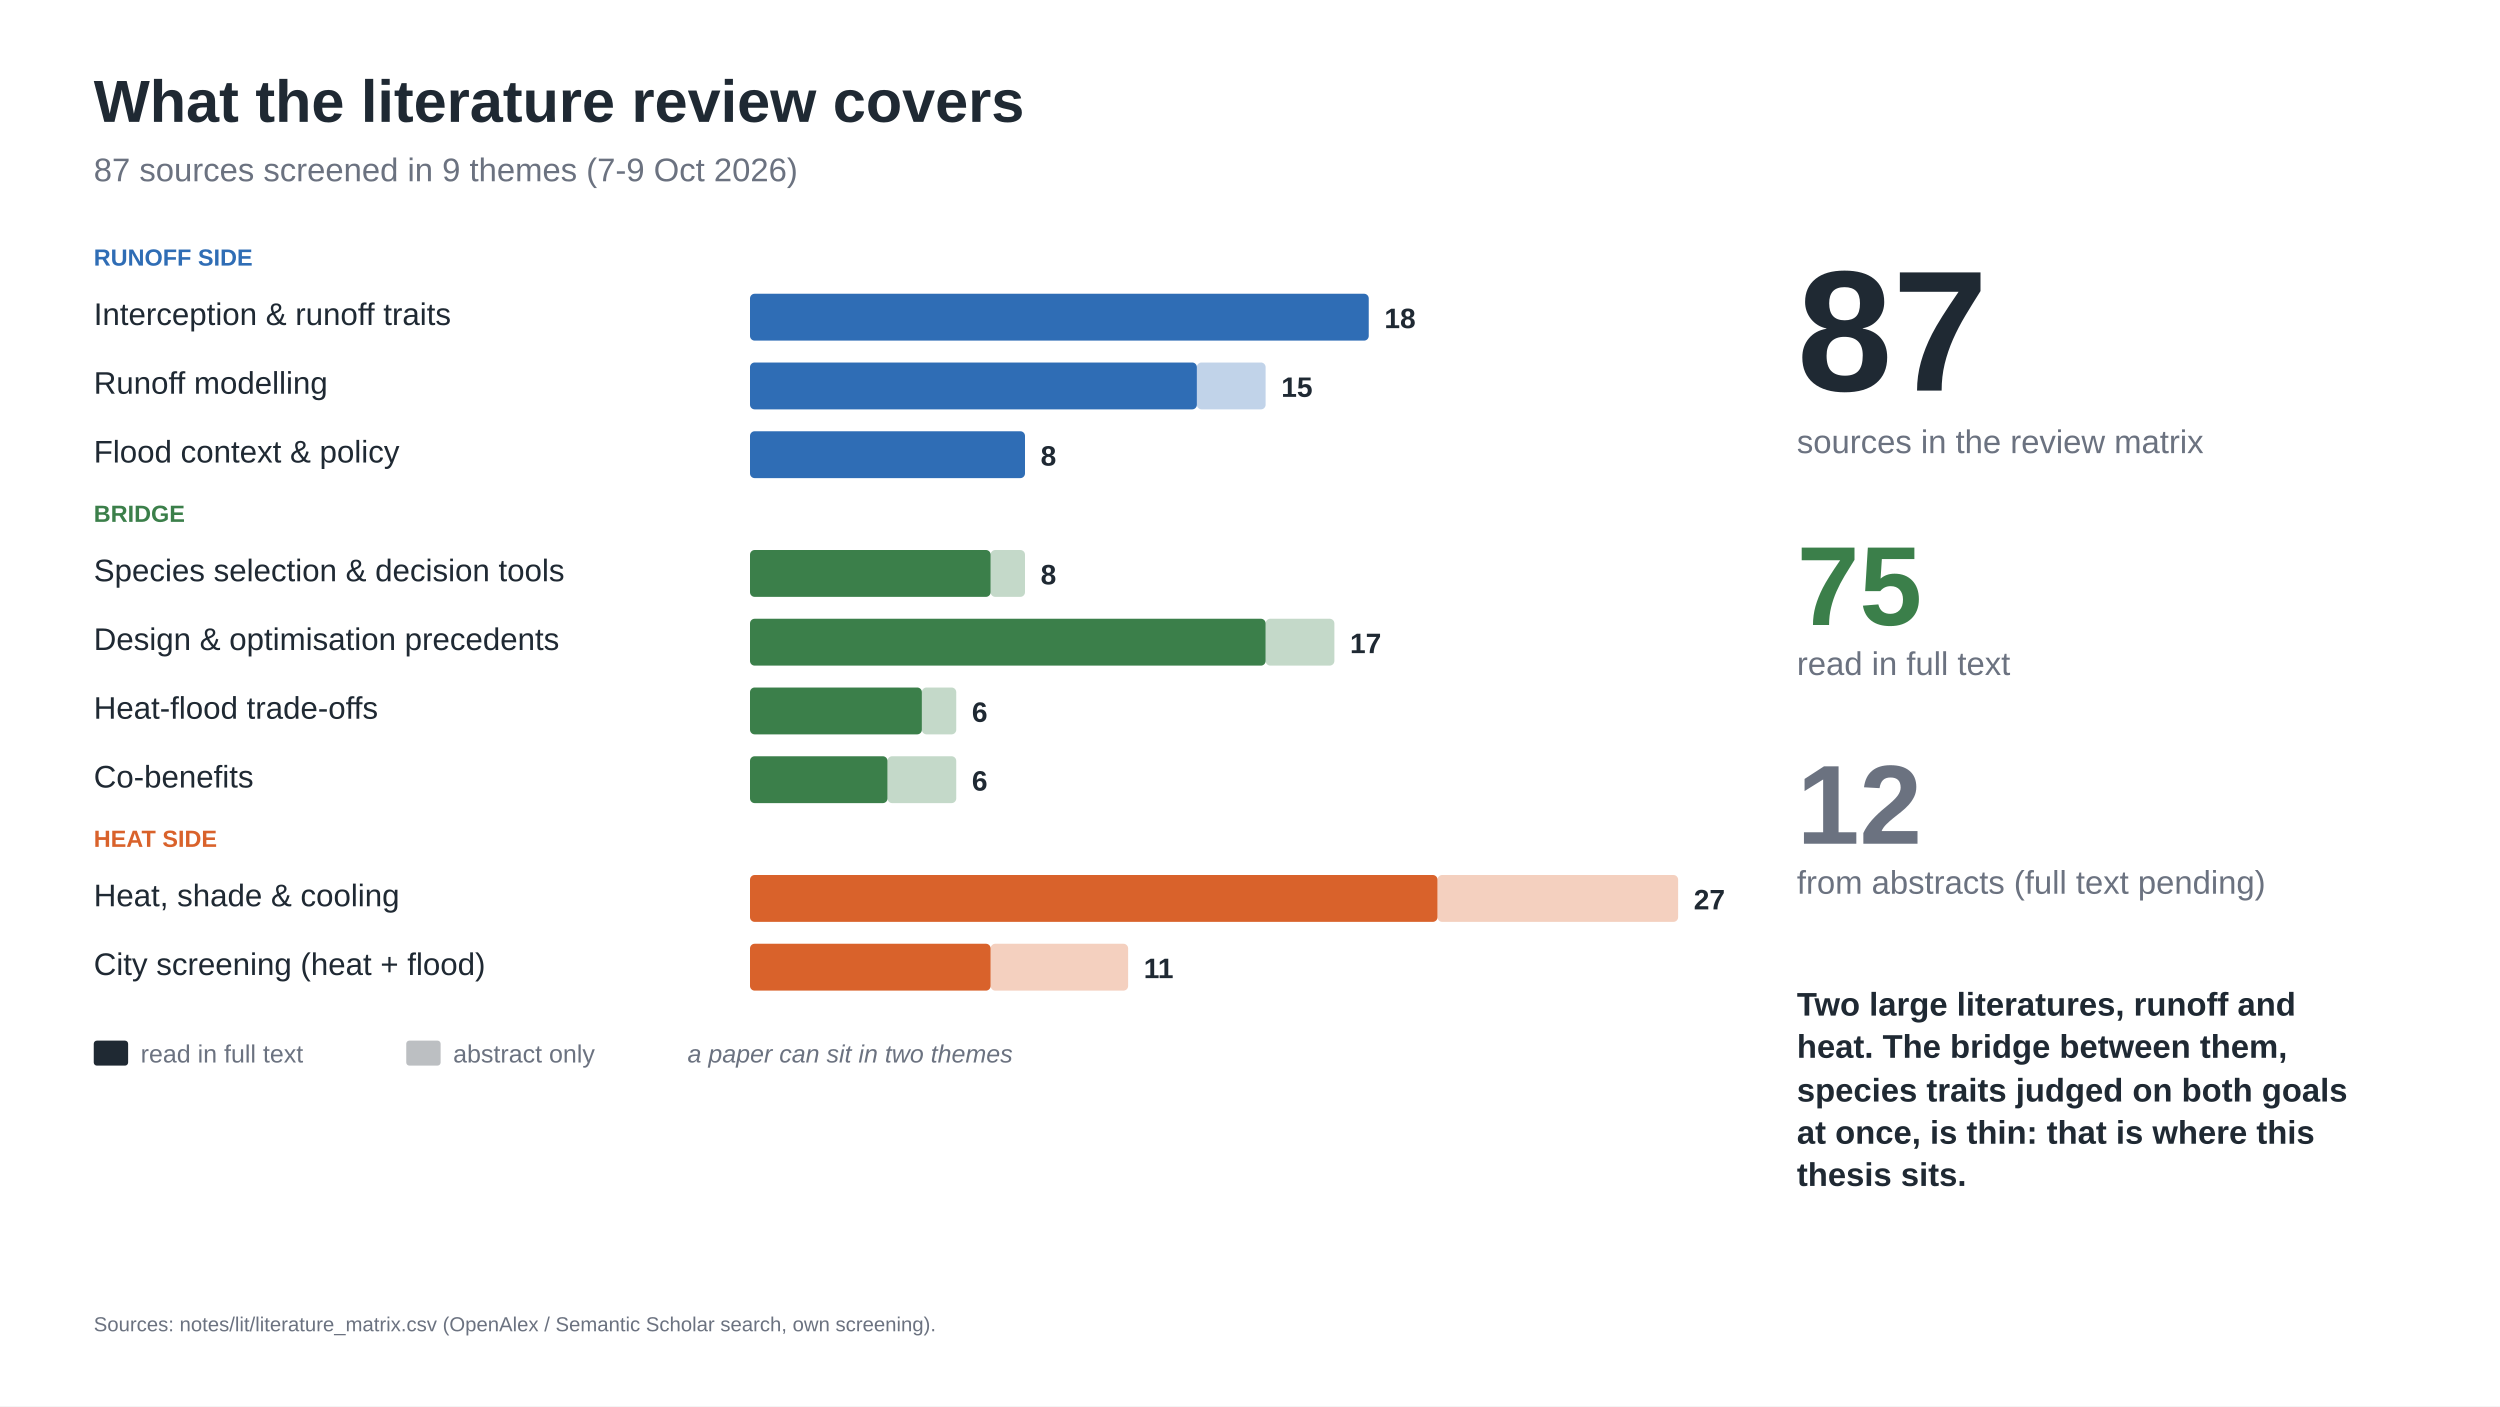
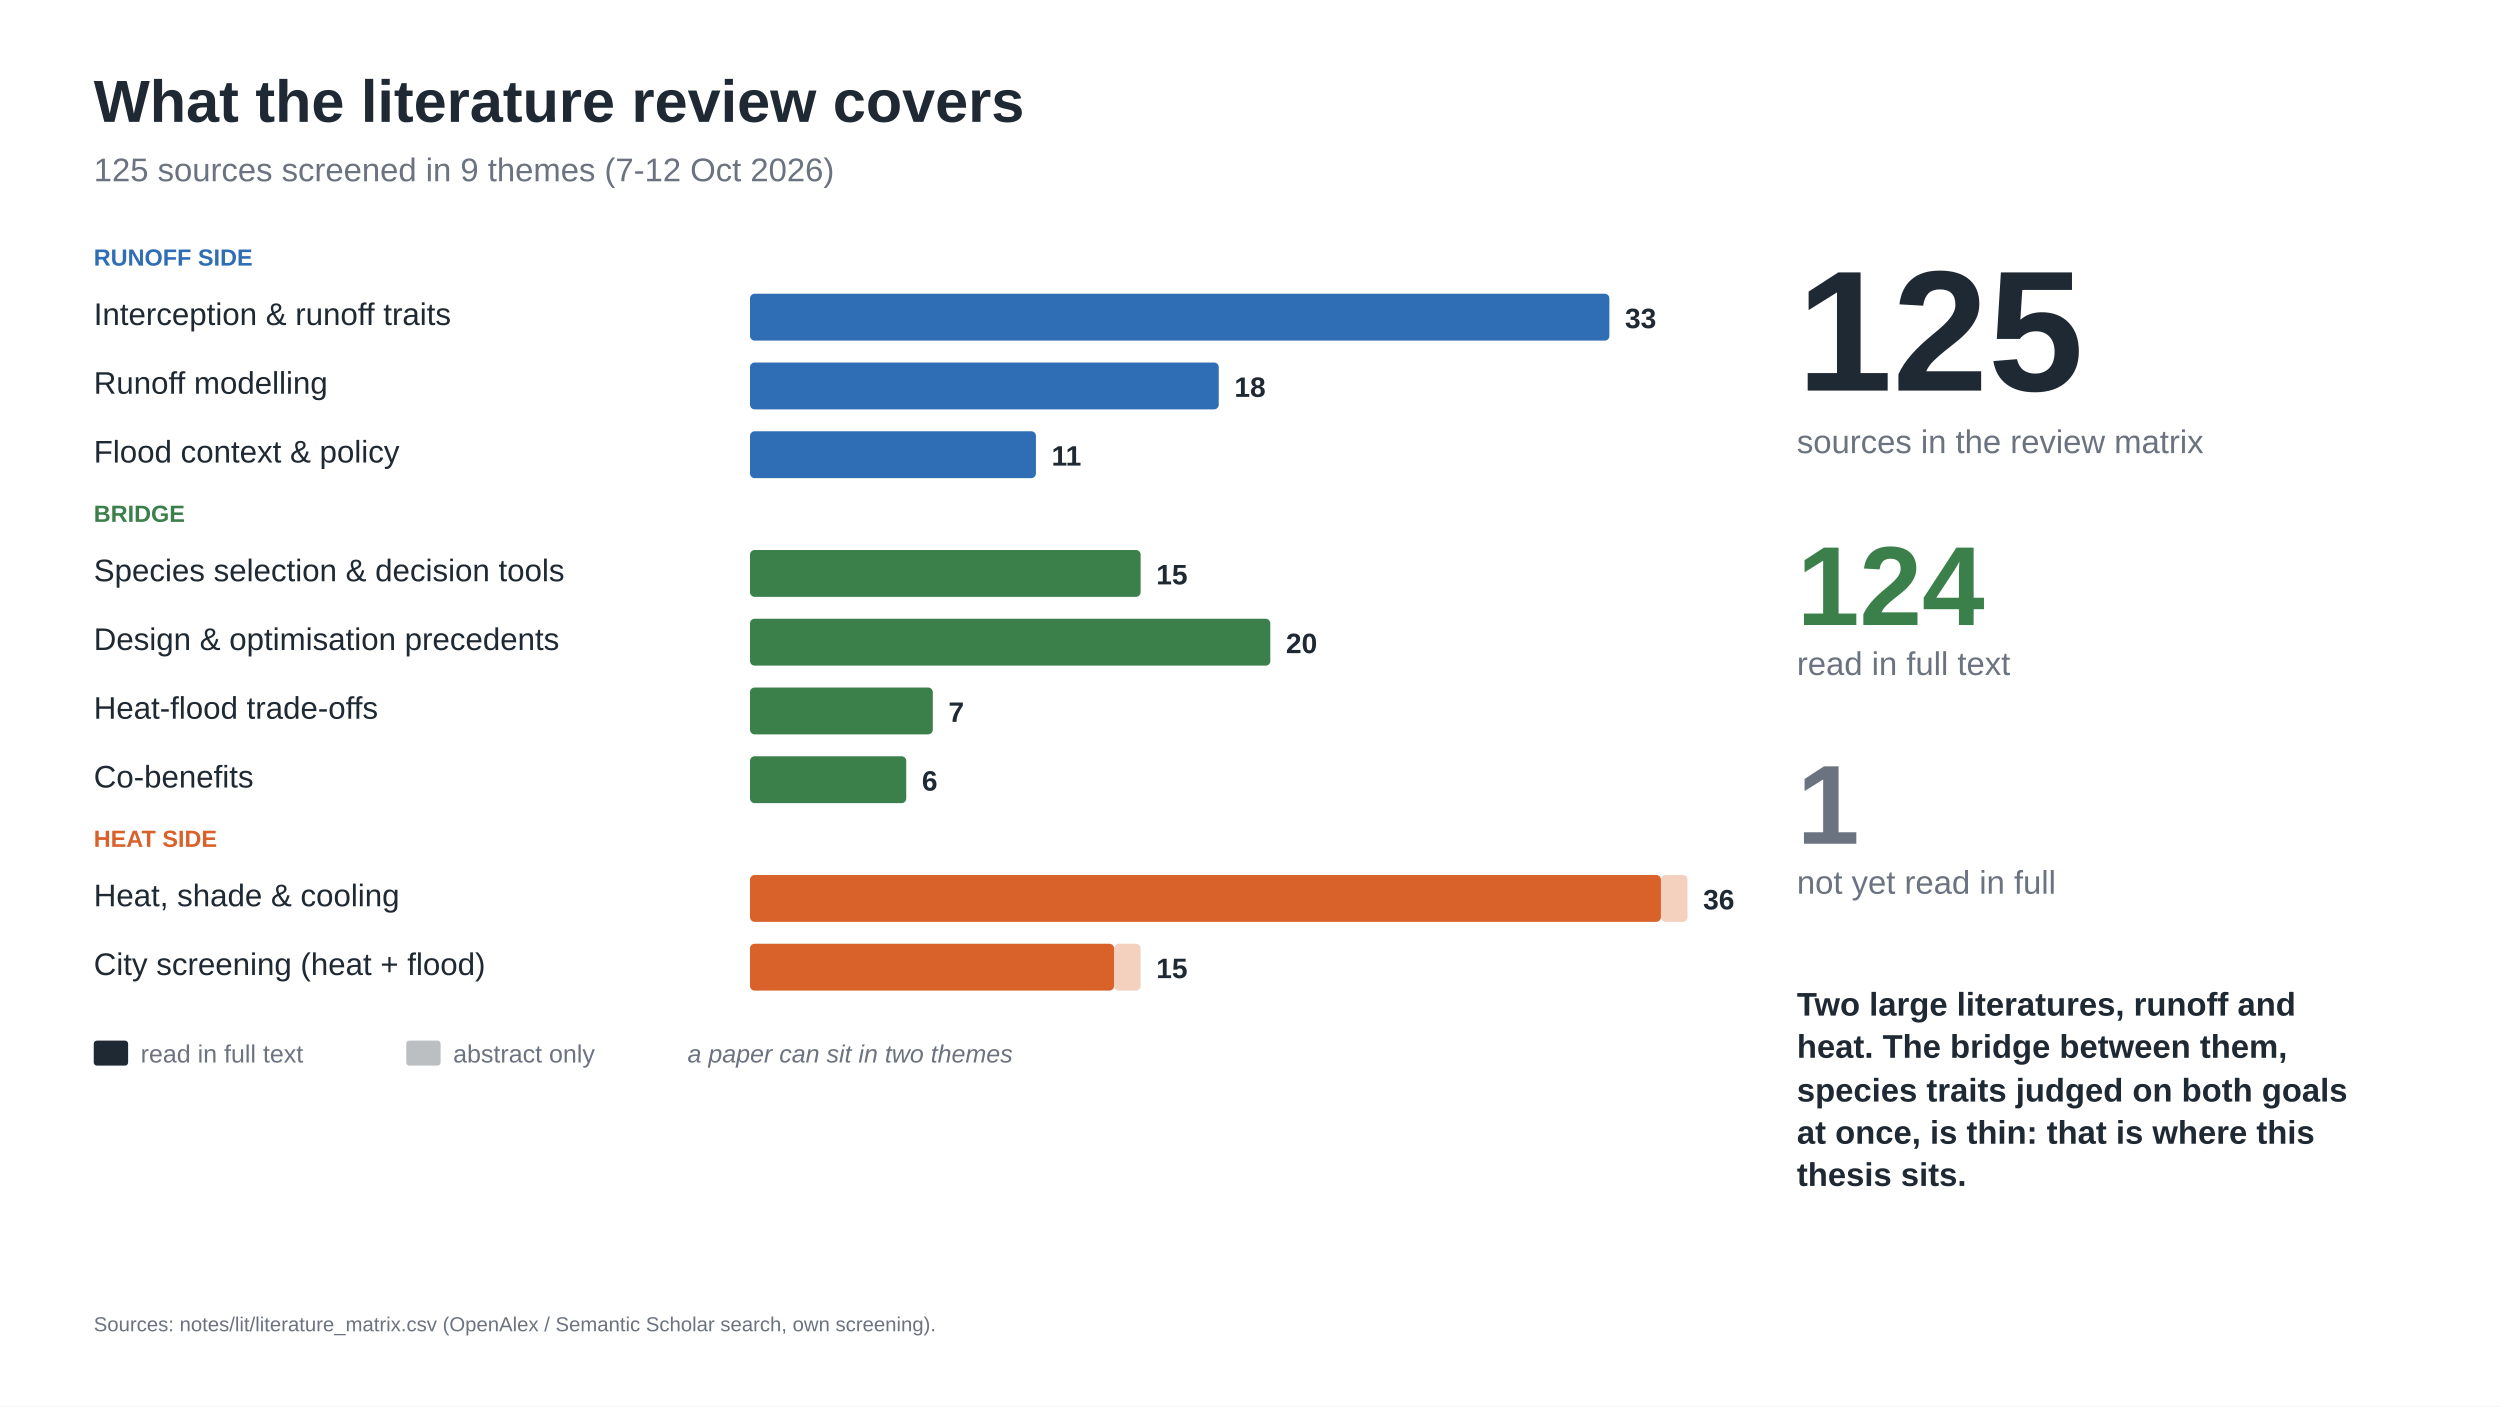
<svg xmlns="http://www.w3.org/2000/svg" width="1600" height="900" viewBox="0 0 1600 900" font-family="Arial, Helvetica, sans-serif">
  <defs>
    <marker id="arr" viewBox="0 0 10 10" refX="9" refY="5" markerWidth="7" markerHeight="7" orient="auto">
      <path d="M0,0 L10,5 L0,10 z" fill="#6B7280" />
    </marker>
  </defs>
  <rect width="1600" height="900" fill="#FFFFFF" />
  <text x="60" y="78" font-size="38" fill="#1F2933" font-weight="bold" text-anchor="start">What the literature review covers</text>
-   <text x="60" y="116" font-size="21" fill="#6B7280" font-weight="normal" text-anchor="start">87 sources screened in 9 themes (7-9 Oct 2026)</text>
+   <text x="60" y="116" font-size="21" fill="#6B7280" font-weight="normal" text-anchor="start">125 sources screened in 9 themes (7-12 Oct 2026)</text>
  <text x="60" y="170" font-size="15" fill="#2F6DB5" font-weight="bold" text-anchor="start">RUNOFF SIDE</text>
  <text x="60" y="208" font-size="20" fill="#1F2933" font-weight="normal" text-anchor="start">Interception &amp; runoff traits</text>
-   <rect x="480" y="188" width="396" height="30" rx="3" fill="#2F6DB5" fill-opacity="1.0" stroke="none" stroke-width="2" />
-   <rect x="876" y="188" width="0" height="30" rx="3" fill="#2F6DB5" fill-opacity="0.3" stroke="none" stroke-width="2" />
-   <text x="886" y="210" font-size="18" fill="#1F2933" font-weight="bold" text-anchor="start">18</text>
+   <rect x="480" y="188" width="550" height="30" rx="3" fill="#2F6DB5" fill-opacity="1.0" stroke="none" stroke-width="2" />
+   <rect x="1030" y="188" width="0" height="30" rx="3" fill="#2F6DB5" fill-opacity="0.3" stroke="none" stroke-width="2" />
+   <text x="1040" y="210" font-size="18" fill="#1F2933" font-weight="bold" text-anchor="start">33</text>
  <text x="60" y="252" font-size="20" fill="#1F2933" font-weight="normal" text-anchor="start">Runoff modelling</text>
-   <rect x="480" y="232" width="286" height="30" rx="3" fill="#2F6DB5" fill-opacity="1.0" stroke="none" stroke-width="2" />
-   <rect x="766" y="232" width="44" height="30" rx="3" fill="#2F6DB5" fill-opacity="0.3" stroke="none" stroke-width="2" />
-   <text x="820" y="254" font-size="18" fill="#1F2933" font-weight="bold" text-anchor="start">15</text>
+   <rect x="480" y="232" width="300" height="30" rx="3" fill="#2F6DB5" fill-opacity="1.0" stroke="none" stroke-width="2" />
+   <rect x="780" y="232" width="0" height="30" rx="3" fill="#2F6DB5" fill-opacity="0.3" stroke="none" stroke-width="2" />
+   <text x="790" y="254" font-size="18" fill="#1F2933" font-weight="bold" text-anchor="start">18</text>
  <text x="60" y="296" font-size="20" fill="#1F2933" font-weight="normal" text-anchor="start">Flood context &amp; policy</text>
-   <rect x="480" y="276" width="176" height="30" rx="3" fill="#2F6DB5" fill-opacity="1.0" stroke="none" stroke-width="2" />
-   <rect x="656" y="276" width="0" height="30" rx="3" fill="#2F6DB5" fill-opacity="0.3" stroke="none" stroke-width="2" />
-   <text x="666" y="298" font-size="18" fill="#1F2933" font-weight="bold" text-anchor="start">8</text>
+   <rect x="480" y="276" width="183" height="30" rx="3" fill="#2F6DB5" fill-opacity="1.0" stroke="none" stroke-width="2" />
+   <rect x="663" y="276" width="0" height="30" rx="3" fill="#2F6DB5" fill-opacity="0.3" stroke="none" stroke-width="2" />
+   <text x="673" y="298" font-size="18" fill="#1F2933" font-weight="bold" text-anchor="start">11</text>
  <text x="60" y="334" font-size="15" fill="#3B7F4A" font-weight="bold" text-anchor="start">BRIDGE</text>
  <text x="60" y="372" font-size="20" fill="#1F2933" font-weight="normal" text-anchor="start">Species selection &amp; decision tools</text>
-   <rect x="480" y="352" width="154" height="30" rx="3" fill="#3B7F4A" fill-opacity="1.0" stroke="none" stroke-width="2" />
-   <rect x="634" y="352" width="22" height="30" rx="3" fill="#3B7F4A" fill-opacity="0.3" stroke="none" stroke-width="2" />
-   <text x="666" y="374" font-size="18" fill="#1F2933" font-weight="bold" text-anchor="start">8</text>
+   <rect x="480" y="352" width="250" height="30" rx="3" fill="#3B7F4A" fill-opacity="1.0" stroke="none" stroke-width="2" />
+   <rect x="730" y="352" width="0" height="30" rx="3" fill="#3B7F4A" fill-opacity="0.3" stroke="none" stroke-width="2" />
+   <text x="740" y="374" font-size="18" fill="#1F2933" font-weight="bold" text-anchor="start">15</text>
  <text x="60" y="416" font-size="20" fill="#1F2933" font-weight="normal" text-anchor="start">Design &amp; optimisation precedents</text>
-   <rect x="480" y="396" width="330" height="30" rx="3" fill="#3B7F4A" fill-opacity="1.0" stroke="none" stroke-width="2" />
-   <rect x="810" y="396" width="44" height="30" rx="3" fill="#3B7F4A" fill-opacity="0.3" stroke="none" stroke-width="2" />
-   <text x="864" y="418" font-size="18" fill="#1F2933" font-weight="bold" text-anchor="start">17</text>
+   <rect x="480" y="396" width="333" height="30" rx="3" fill="#3B7F4A" fill-opacity="1.0" stroke="none" stroke-width="2" />
+   <rect x="813" y="396" width="0" height="30" rx="3" fill="#3B7F4A" fill-opacity="0.3" stroke="none" stroke-width="2" />
+   <text x="823" y="418" font-size="18" fill="#1F2933" font-weight="bold" text-anchor="start">20</text>
  <text x="60" y="460" font-size="20" fill="#1F2933" font-weight="normal" text-anchor="start">Heat-flood trade-offs</text>
-   <rect x="480" y="440" width="110" height="30" rx="3" fill="#3B7F4A" fill-opacity="1.0" stroke="none" stroke-width="2" />
-   <rect x="590" y="440" width="22" height="30" rx="3" fill="#3B7F4A" fill-opacity="0.3" stroke="none" stroke-width="2" />
-   <text x="622" y="462" font-size="18" fill="#1F2933" font-weight="bold" text-anchor="start">6</text>
+   <rect x="480" y="440" width="117" height="30" rx="3" fill="#3B7F4A" fill-opacity="1.0" stroke="none" stroke-width="2" />
+   <rect x="597" y="440" width="0" height="30" rx="3" fill="#3B7F4A" fill-opacity="0.3" stroke="none" stroke-width="2" />
+   <text x="607" y="462" font-size="18" fill="#1F2933" font-weight="bold" text-anchor="start">7</text>
  <text x="60" y="504" font-size="20" fill="#1F2933" font-weight="normal" text-anchor="start">Co-benefits</text>
-   <rect x="480" y="484" width="88" height="30" rx="3" fill="#3B7F4A" fill-opacity="1.0" stroke="none" stroke-width="2" />
-   <rect x="568" y="484" width="44" height="30" rx="3" fill="#3B7F4A" fill-opacity="0.3" stroke="none" stroke-width="2" />
-   <text x="622" y="506" font-size="18" fill="#1F2933" font-weight="bold" text-anchor="start">6</text>
+   <rect x="480" y="484" width="100" height="30" rx="3" fill="#3B7F4A" fill-opacity="1.0" stroke="none" stroke-width="2" />
+   <rect x="580" y="484" width="0" height="30" rx="3" fill="#3B7F4A" fill-opacity="0.3" stroke="none" stroke-width="2" />
+   <text x="590" y="506" font-size="18" fill="#1F2933" font-weight="bold" text-anchor="start">6</text>
  <text x="60" y="542" font-size="15" fill="#D9622B" font-weight="bold" text-anchor="start">HEAT SIDE</text>
  <text x="60" y="580" font-size="20" fill="#1F2933" font-weight="normal" text-anchor="start">Heat, shade &amp; cooling</text>
-   <rect x="480" y="560" width="440" height="30" rx="3" fill="#D9622B" fill-opacity="1.0" stroke="none" stroke-width="2" />
-   <rect x="920" y="560" width="154" height="30" rx="3" fill="#D9622B" fill-opacity="0.3" stroke="none" stroke-width="2" />
-   <text x="1084" y="582" font-size="18" fill="#1F2933" font-weight="bold" text-anchor="start">27</text>
+   <rect x="480" y="560" width="583" height="30" rx="3" fill="#D9622B" fill-opacity="1.0" stroke="none" stroke-width="2" />
+   <rect x="1063" y="560" width="17" height="30" rx="3" fill="#D9622B" fill-opacity="0.3" stroke="none" stroke-width="2" />
+   <text x="1090" y="582" font-size="18" fill="#1F2933" font-weight="bold" text-anchor="start">36</text>
  <text x="60" y="624" font-size="20" fill="#1F2933" font-weight="normal" text-anchor="start">City screening (heat + flood)</text>
-   <rect x="480" y="604" width="154" height="30" rx="3" fill="#D9622B" fill-opacity="1.0" stroke="none" stroke-width="2" />
-   <rect x="634" y="604" width="88" height="30" rx="3" fill="#D9622B" fill-opacity="0.3" stroke="none" stroke-width="2" />
-   <text x="732" y="626" font-size="18" fill="#1F2933" font-weight="bold" text-anchor="start">11</text>
+   <rect x="480" y="604" width="233" height="30" rx="3" fill="#D9622B" fill-opacity="1.0" stroke="none" stroke-width="2" />
+   <rect x="713" y="604" width="17" height="30" rx="3" fill="#D9622B" fill-opacity="0.3" stroke="none" stroke-width="2" />
+   <text x="740" y="626" font-size="18" fill="#1F2933" font-weight="bold" text-anchor="start">15</text>
  <rect x="60" y="666" width="22" height="16" rx="2" fill="#1F2933" fill-opacity="1.0" stroke="none" stroke-width="2" />
  <text x="90" y="680" font-size="16" fill="#6B7280" font-weight="normal" text-anchor="start">read in full text</text>
  <rect x="260" y="666" width="22" height="16" rx="2" fill="#1F2933" fill-opacity="0.3" stroke="none" stroke-width="2" />
  <text x="290" y="680" font-size="16" fill="#6B7280" font-weight="normal" text-anchor="start">abstract only</text>
  <text x="440" y="680" font-size="16" fill="#6B7280" font-weight="normal" text-anchor="start" font-style="italic">a paper can sit in two themes</text>
-   <text x="1150" y="250" font-size="110" fill="#1F2933" font-weight="bold" text-anchor="start">87</text>
+   <text x="1150" y="250" font-size="110" fill="#1F2933" font-weight="bold" text-anchor="start">125</text>
  <text x="1150" y="290" font-size="21" fill="#6B7280" font-weight="normal" text-anchor="start">sources in the review matrix</text>
-   <text x="1150" y="400" font-size="72" fill="#3B7F4A" font-weight="bold" text-anchor="start">75</text>
+   <text x="1150" y="400" font-size="72" fill="#3B7F4A" font-weight="bold" text-anchor="start">124</text>
  <text x="1150" y="432" font-size="21" fill="#6B7280" font-weight="normal" text-anchor="start">read in full text</text>
-   <text x="1150" y="540" font-size="72" fill="#6B7280" font-weight="bold" text-anchor="start">12</text>
-   <text x="1150" y="572" font-size="21" fill="#6B7280" font-weight="normal" text-anchor="start">from abstracts (full text pending)</text>
+   <text x="1150" y="540" font-size="72" fill="#6B7280" font-weight="bold" text-anchor="start">1</text>
+   <text x="1150" y="572" font-size="21" fill="#6B7280" font-weight="normal" text-anchor="start">not yet read in full</text>
  <text x="1150" y="650" font-size="21" fill="#1F2933" font-weight="bold" text-anchor="start">Two large literatures, runoff and</text>
  <text x="1150" y="677" font-size="21" fill="#1F2933" font-weight="bold" text-anchor="start">heat. The bridge between them,</text>
  <text x="1150" y="705" font-size="21" fill="#1F2933" font-weight="bold" text-anchor="start">species traits judged on both goals</text>
  <text x="1150" y="732" font-size="21" fill="#1F2933" font-weight="bold" text-anchor="start">at once, is thin: that is where this</text>
  <text x="1150" y="759" font-size="21" fill="#1F2933" font-weight="bold" text-anchor="start">thesis sits.</text>
  <text x="60" y="852" font-size="13" fill="#6B7280" font-weight="normal" text-anchor="start">Sources: notes/lit/literature_matrix.csv (OpenAlex / Semantic Scholar search, own screening).</text>
</svg>
